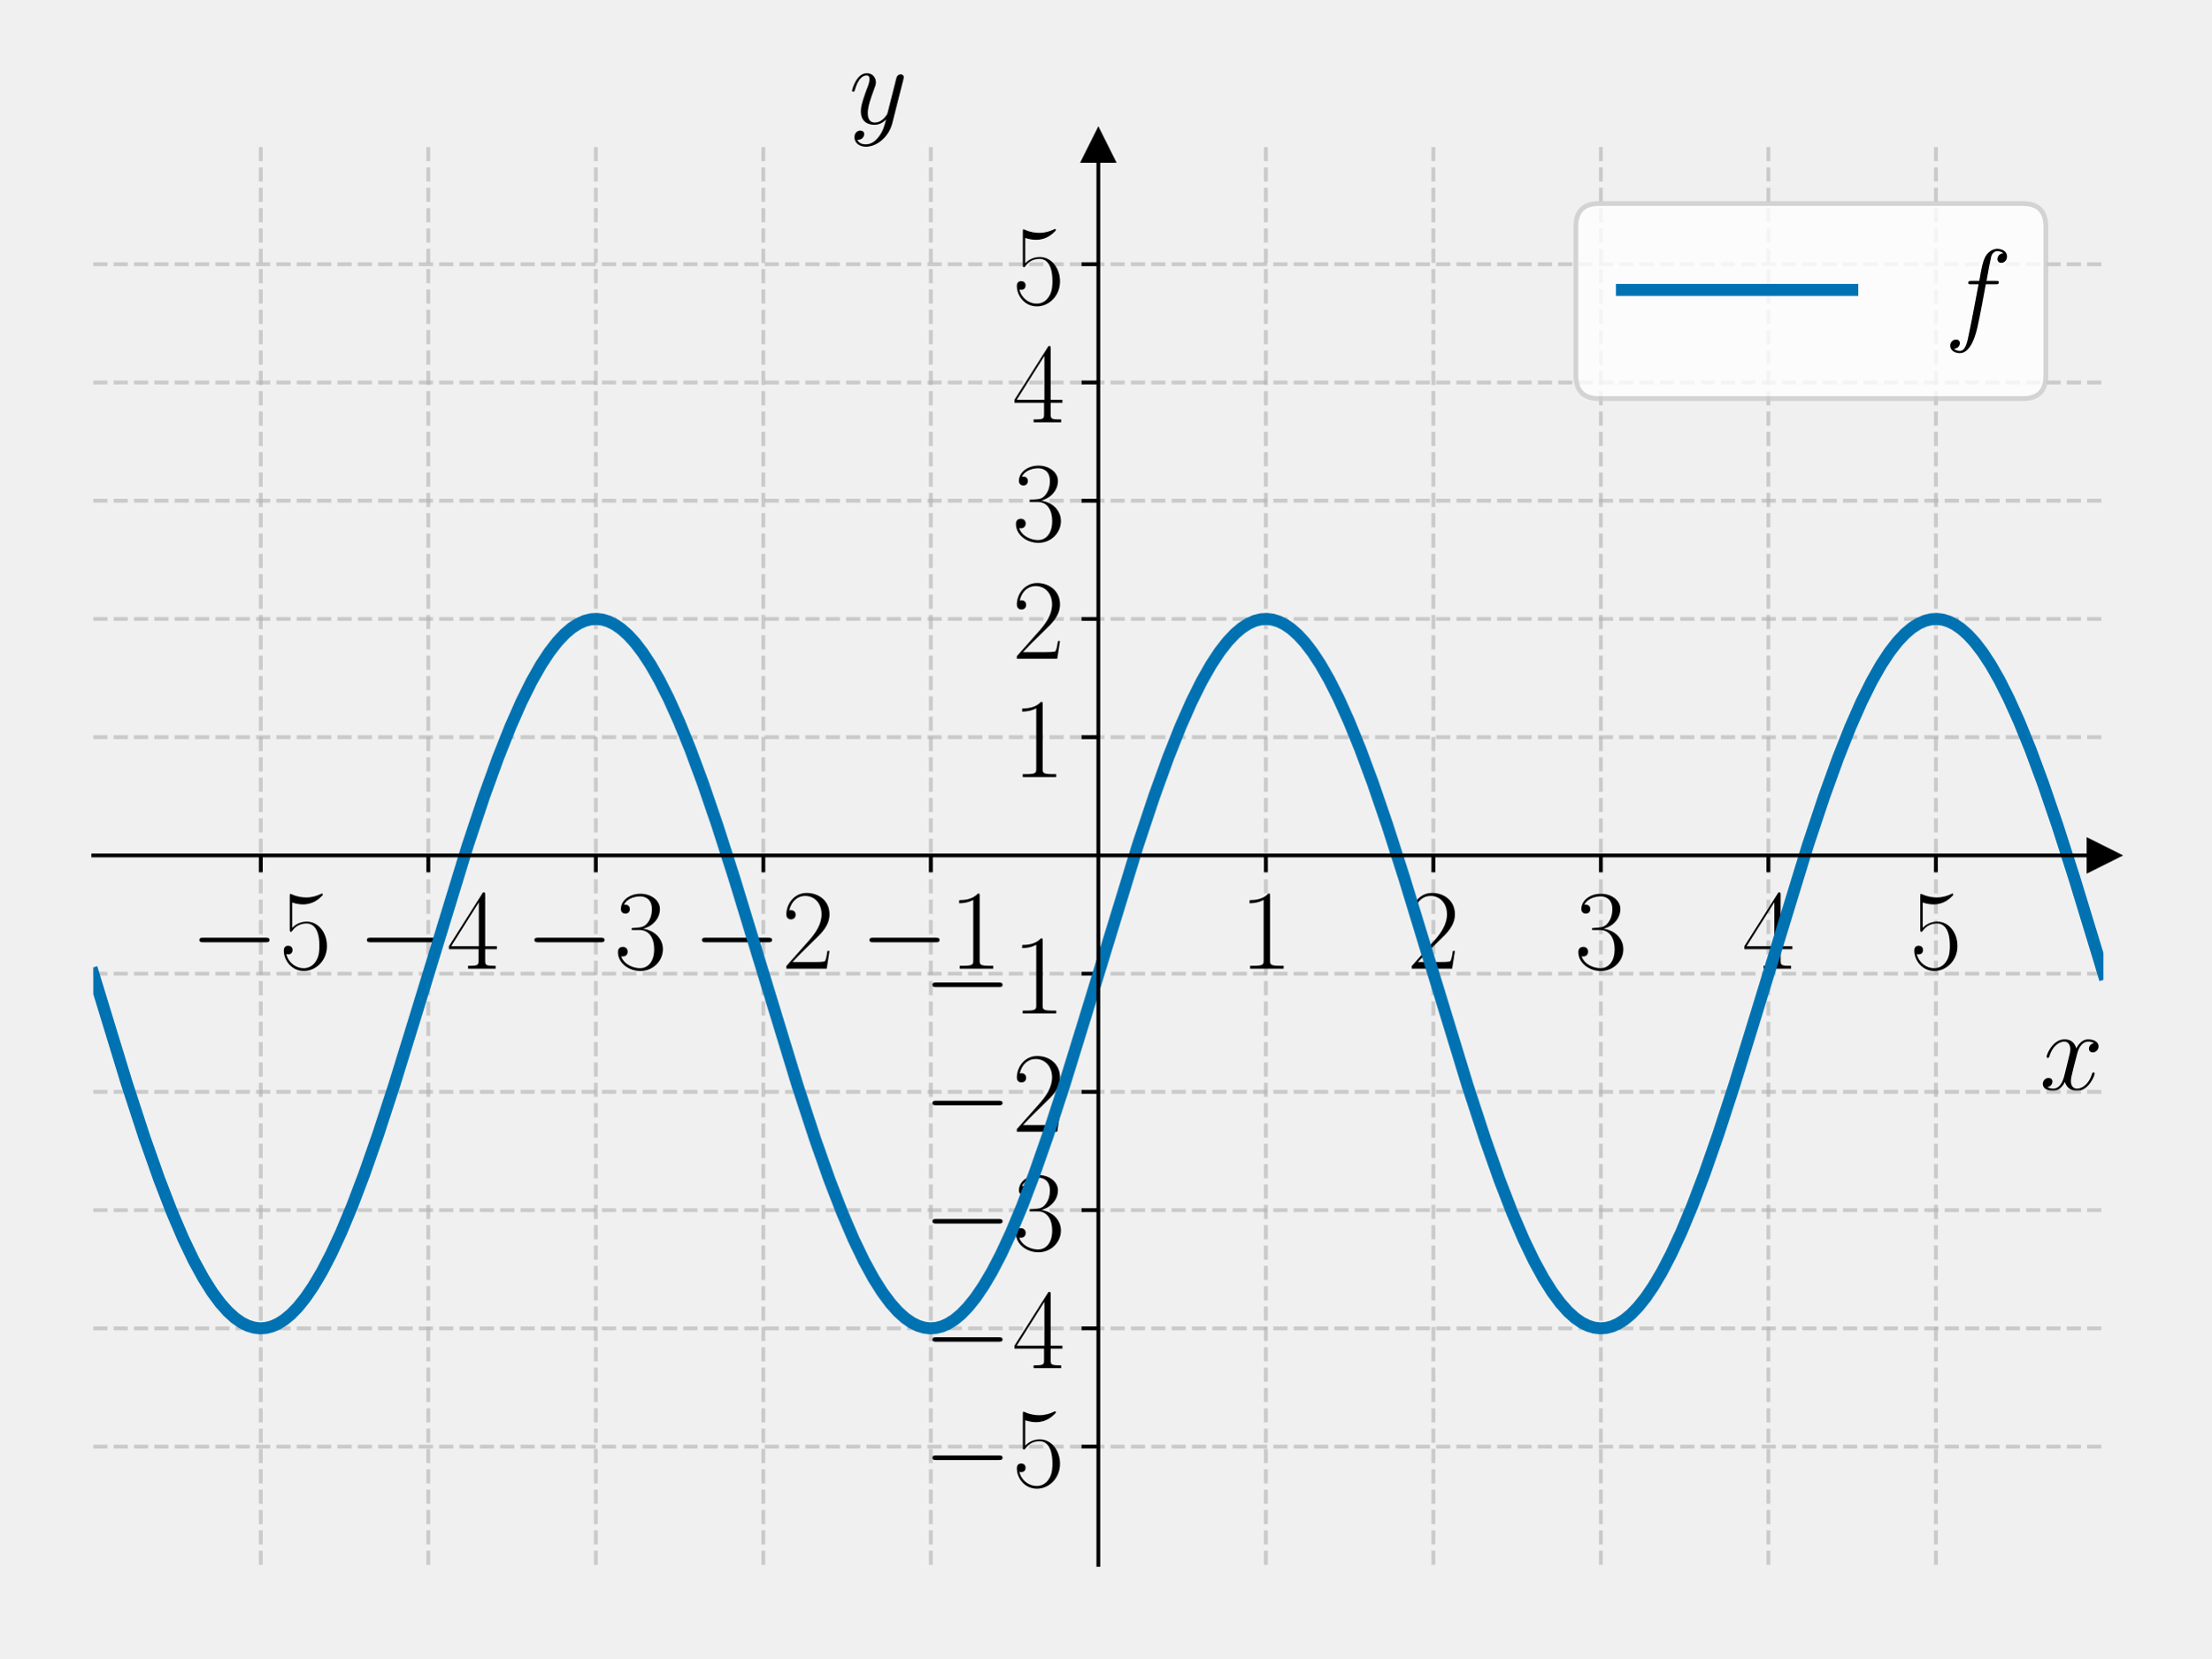
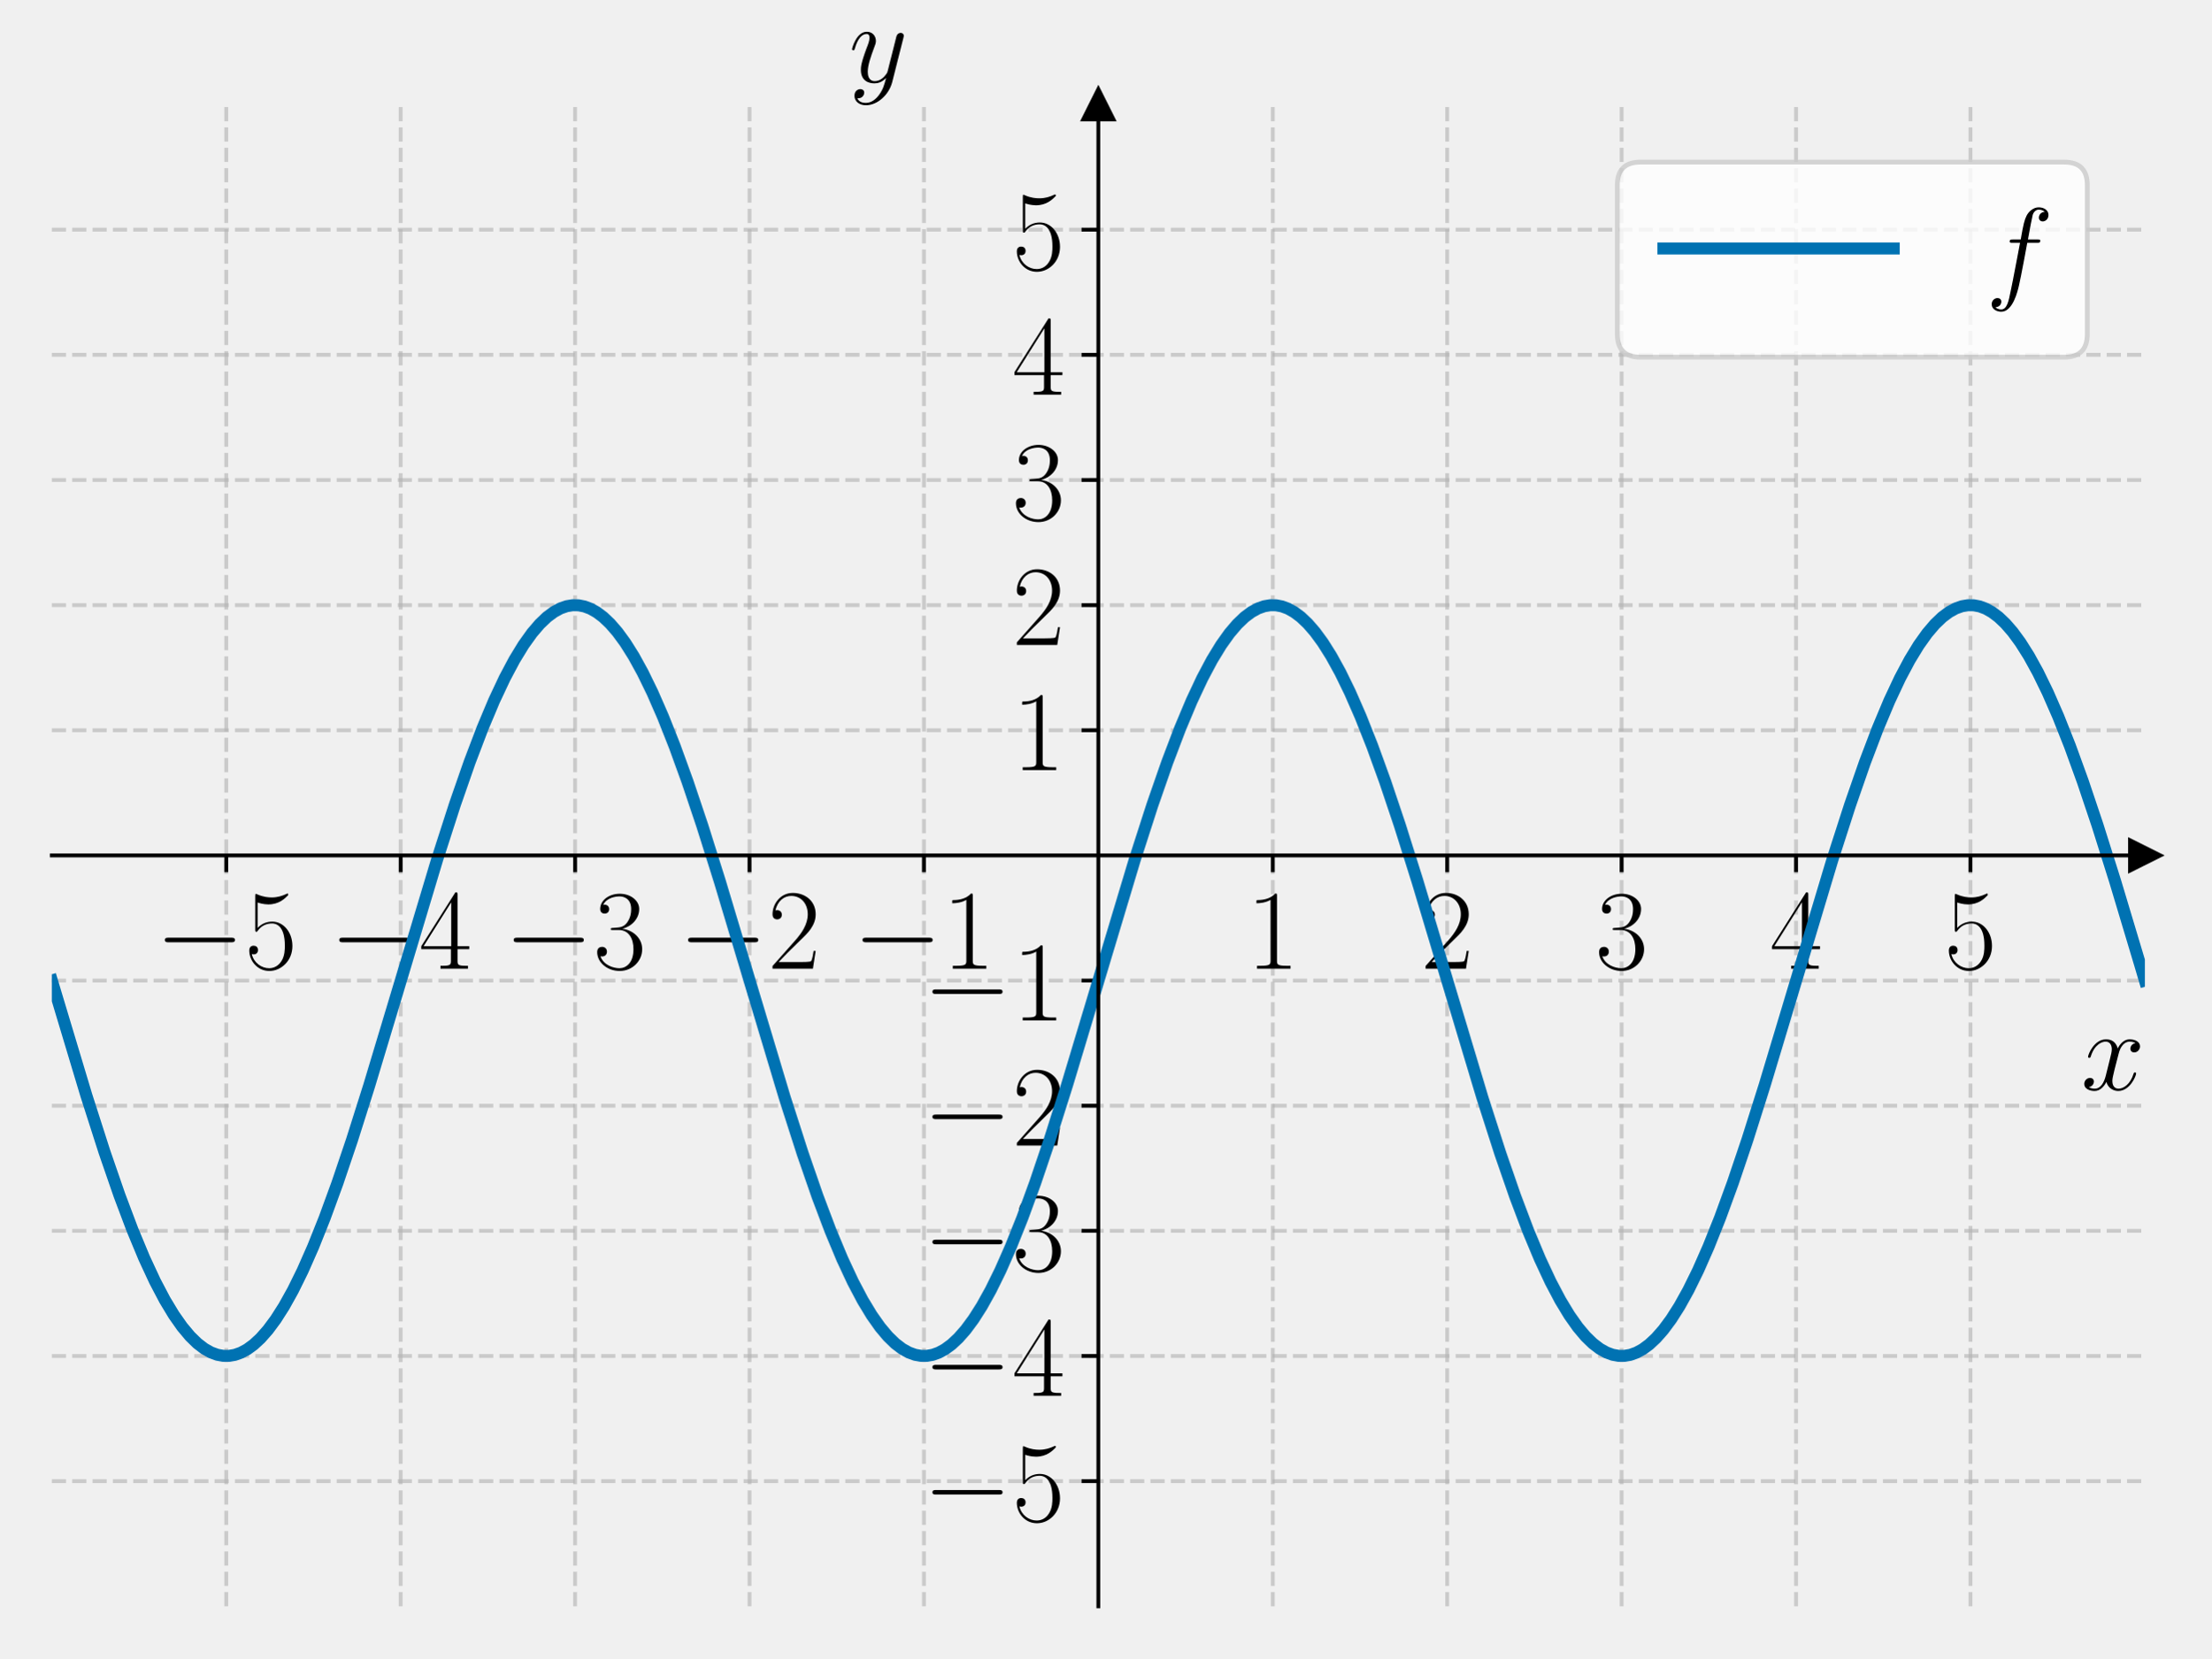
<svg xmlns="http://www.w3.org/2000/svg" xmlns:xlink="http://www.w3.org/1999/xlink" width="460.8pt" height="345.6pt" viewBox="0 0 460.8 345.6" version="1.1">
  <defs>
    <style type="text/css">*{stroke-linejoin: round; stroke-linecap: butt}</style>
  </defs>
  <g id="figure_1">
    <g id="patch_1">
      <path d="M 0 345.6  L 460.8 345.6  L 460.8 0  L 0 0  L 0 345.6  z " style="fill: none" />
    </g>
    <g id="axes_1">
      <g id="patch_2">
-         <path d="M 19.44 326.16  L 438.36 326.16  L 438.36 30.428  L 19.44 30.428  L 19.44 326.16  z " style="fill: none" />
+         <path d="M 10.8 334.8  L 447 334.8  L 447 21.788  L 10.8 21.788  L 10.8 334.8  z " style="fill: none" />
      </g>
      <g id="matplotlib.axis_1">
        <g id="xtick_1">
          <g id="line2d_1">
-             <path d="M 54.35 326.16  L 54.35 30.428  " clip-path="url(#p6736578914)" style="fill: none; stroke-dasharray: 2.96,1.28; stroke-dashoffset: 0; stroke: #b0b0b0; stroke-opacity: 0.6; stroke-width: 0.8" />
+             <path d="M 47.15 334.8  L 47.15 21.788  " clip-path="url(#p909a41a757)" style="fill: none; stroke-dasharray: 2.96,1.28; stroke-dashoffset: 0; stroke: #b0b0b0; stroke-opacity: 0.6; stroke-width: 0.8" />
          </g>
          <g id="line2d_2">
            <defs>
-               <path id="mc851158e41" d="M 0 0  L 0 3.5  " style="stroke: #000000; stroke-width: 0.8" />
+               <path id="mbe2d466101" d="M 0 0  L 0 3.5  " style="stroke: #000000; stroke-width: 0.8" />
            </defs>
            <g>
-               <use xlink:href="#mc851158e41" x="54.35" y="178.294" style="stroke: #000000; stroke-width: 0.8" />
+               <use xlink:href="#mbe2d466101" x="47.15" y="178.294" style="stroke: #000000; stroke-width: 0.8" />
            </g>
          </g>
          <g id="text_1">
-             <g transform="translate(39.56865 201.8982) scale(0.24 -0.24)">
+             <g transform="translate(32.36865 201.8982) scale(0.24 -0.24)">
              <defs>
                <path id="CMSY10-0" d="M 4218 1472  C 4326 1472 4442 1472 4442 1600  C 4442 1728 4326 1728 4218 1728  L 755 1728  C 646 1728 531 1728 531 1600  C 531 1472 646 1472 755 1472  L 4218 1472  z " transform="scale(0.015625)" />
                <path id="CMR17-35" d="M 730 3692  C 794 3666 1056 3584 1325 3584  C 1920 3584 2246 3911 2432 4100  C 2432 4157 2432 4192 2394 4192  C 2387 4192 2374 4192 2323 4163  C 2099 4058 1837 3973 1517 3973  C 1325 3973 1037 3999 723 4139  C 653 4171 640 4171 634 4171  C 602 4171 595 4164 595 4037  L 595 2203  C 595 2089 595 2057 659 2057  C 691 2057 704 2070 736 2114  C 941 2401 1222 2522 1542 2522  C 1766 2522 2246 2382 2246 1289  C 2246 1085 2246 715 2054 421  C 1894 159 1645 25 1370 25  C 947 25 518 320 403 814  C 429 807 480 795 506 795  C 589 795 749 840 749 1038  C 749 1210 627 1280 506 1280  C 358 1280 262 1190 262 1011  C 262 454 704 -128 1382 -128  C 2042 -128 2669 440 2669 1264  C 2669 2030 2170 2624 1549 2624  C 1222 2624 947 2503 730 2274  L 730 3692  z " transform="scale(0.015625)" />
              </defs>
              <use xlink:href="#CMSY10-0" transform="scale(0.996264)" />
              <use xlink:href="#CMR17-35" transform="translate(77.48747 0) scale(0.996264)" />
            </g>
          </g>
        </g>
        <g id="xtick_2">
          <g id="line2d_3">
-             <path d="M 89.26 326.16  L 89.26 30.428  " clip-path="url(#p6736578914)" style="fill: none; stroke-dasharray: 2.96,1.28; stroke-dashoffset: 0; stroke: #b0b0b0; stroke-opacity: 0.6; stroke-width: 0.8" />
+             <path d="M 83.5 334.8  L 83.5 21.788  " clip-path="url(#p909a41a757)" style="fill: none; stroke-dasharray: 2.96,1.28; stroke-dashoffset: 0; stroke: #b0b0b0; stroke-opacity: 0.6; stroke-width: 0.8" />
          </g>
          <g id="line2d_4">
            <g>
-               <use xlink:href="#mc851158e41" x="89.26" y="178.294" style="stroke: #000000; stroke-width: 0.8" />
+               <use xlink:href="#mbe2d466101" x="83.5" y="178.294" style="stroke: #000000; stroke-width: 0.8" />
            </g>
          </g>
          <g id="text_2">
-             <g transform="translate(74.47865 201.8982) scale(0.24 -0.24)">
+             <g transform="translate(68.71865 201.8982) scale(0.24 -0.24)">
              <defs>
                <path id="CMR17-34" d="M 2150 4122  C 2150 4256 2144 4256 2029 4256  L 128 1254  L 128 1088  L 1779 1088  L 1779 457  C 1779 224 1766 160 1318 160  L 1197 160  L 1197 0  C 1402 0 1747 0 1965 0  C 2182 0 2528 0 2733 0  L 2733 160  L 2611 160  C 2163 160 2150 224 2150 457  L 2150 1088  L 2803 1088  L 2803 1254  L 2150 1254  L 2150 4122  z M 1798 3703  L 1798 1254  L 256 1254  L 1798 3703  z " transform="scale(0.015625)" />
              </defs>
              <use xlink:href="#CMSY10-0" transform="scale(0.996264)" />
              <use xlink:href="#CMR17-34" transform="translate(77.48747 0) scale(0.996264)" />
            </g>
          </g>
        </g>
        <g id="xtick_3">
          <g id="line2d_5">
-             <path d="M 124.17 326.16  L 124.17 30.428  " clip-path="url(#p6736578914)" style="fill: none; stroke-dasharray: 2.96,1.28; stroke-dashoffset: 0; stroke: #b0b0b0; stroke-opacity: 0.6; stroke-width: 0.8" />
+             <path d="M 119.85 334.8  L 119.85 21.788  " clip-path="url(#p909a41a757)" style="fill: none; stroke-dasharray: 2.96,1.28; stroke-dashoffset: 0; stroke: #b0b0b0; stroke-opacity: 0.6; stroke-width: 0.8" />
          </g>
          <g id="line2d_6">
            <g>
-               <use xlink:href="#mc851158e41" x="124.17" y="178.294" style="stroke: #000000; stroke-width: 0.8" />
+               <use xlink:href="#mbe2d466101" x="119.85" y="178.294" style="stroke: #000000; stroke-width: 0.8" />
            </g>
          </g>
          <g id="text_3">
-             <g transform="translate(109.3886 201.8982) scale(0.24 -0.24)">
+             <g transform="translate(105.0686 201.8982) scale(0.24 -0.24)">
              <defs>
                <path id="CMR17-33" d="M 1414 2157  C 1984 2157 2234 1662 2234 1090  C 2234 320 1824 25 1453 25  C 1114 25 563 194 390 693  C 422 680 454 680 486 680  C 640 680 755 782 755 948  C 755 1133 614 1216 486 1216  C 378 1216 211 1165 211 926  C 211 335 787 -128 1466 -128  C 2176 -128 2720 430 2720 1085  C 2720 1707 2208 2157 1600 2227  C 2086 2328 2554 2756 2554 3329  C 2554 3820 2048 4179 1472 4179  C 890 4179 378 3829 378 3329  C 378 3110 544 3072 627 3072  C 762 3072 877 3155 877 3321  C 877 3486 762 3569 627 3569  C 602 3569 570 3569 544 3557  C 730 3959 1235 4032 1459 4032  C 1683 4032 2106 3925 2106 3320  C 2106 3143 2080 2828 1862 2550  C 1670 2304 1453 2304 1242 2284  C 1210 2284 1062 2269 1037 2269  C 992 2263 966 2257 966 2208  C 966 2163 973 2157 1101 2157  L 1414 2157  z " transform="scale(0.015625)" />
              </defs>
              <use xlink:href="#CMSY10-0" transform="scale(0.996264)" />
              <use xlink:href="#CMR17-33" transform="translate(77.48747 0) scale(0.996264)" />
            </g>
          </g>
        </g>
        <g id="xtick_4">
          <g id="line2d_7">
-             <path d="M 159.08 326.16  L 159.08 30.428  " clip-path="url(#p6736578914)" style="fill: none; stroke-dasharray: 2.96,1.28; stroke-dashoffset: 0; stroke: #b0b0b0; stroke-opacity: 0.6; stroke-width: 0.8" />
+             <path d="M 156.2 334.8  L 156.2 21.788  " clip-path="url(#p909a41a757)" style="fill: none; stroke-dasharray: 2.96,1.28; stroke-dashoffset: 0; stroke: #b0b0b0; stroke-opacity: 0.6; stroke-width: 0.8" />
          </g>
          <g id="line2d_8">
            <g>
-               <use xlink:href="#mc851158e41" x="159.08" y="178.294" style="stroke: #000000; stroke-width: 0.8" />
+               <use xlink:href="#mbe2d466101" x="156.2" y="178.294" style="stroke: #000000; stroke-width: 0.8" />
            </g>
          </g>
          <g id="text_4">
-             <g transform="translate(144.2986 201.8982) scale(0.24 -0.24)">
+             <g transform="translate(141.4186 201.8982) scale(0.24 -0.24)">
              <defs>
                <path id="CMR17-32" d="M 2669 989  L 2554 989  C 2490 536 2438 459 2413 420  C 2381 369 1920 369 1830 369  L 602 369  C 832 619 1280 1072 1824 1597  C 2214 1967 2669 2402 2669 3035  C 2669 3790 2067 4224 1395 4224  C 691 4224 262 3604 262 3030  C 262 2780 448 2748 525 2748  C 589 2748 781 2787 781 3010  C 781 3207 614 3264 525 3264  C 486 3264 448 3258 422 3245  C 544 3790 915 4058 1306 4058  C 1862 4058 2227 3617 2227 3035  C 2227 2479 1901 2000 1536 1584  L 262 146  L 262 0  L 2515 0  L 2669 989  z " transform="scale(0.015625)" />
              </defs>
              <use xlink:href="#CMSY10-0" transform="scale(0.996264)" />
              <use xlink:href="#CMR17-32" transform="translate(77.48747 0) scale(0.996264)" />
            </g>
          </g>
        </g>
        <g id="xtick_5">
          <g id="line2d_9">
-             <path d="M 193.99 326.16  L 193.99 30.428  " clip-path="url(#p6736578914)" style="fill: none; stroke-dasharray: 2.96,1.28; stroke-dashoffset: 0; stroke: #b0b0b0; stroke-opacity: 0.6; stroke-width: 0.8" />
+             <path d="M 192.55 334.8  L 192.55 21.788  " clip-path="url(#p909a41a757)" style="fill: none; stroke-dasharray: 2.96,1.28; stroke-dashoffset: 0; stroke: #b0b0b0; stroke-opacity: 0.6; stroke-width: 0.8" />
          </g>
          <g id="line2d_10">
            <g>
-               <use xlink:href="#mc851158e41" x="193.99" y="178.294" style="stroke: #000000; stroke-width: 0.8" />
+               <use xlink:href="#mbe2d466101" x="192.55" y="178.294" style="stroke: #000000; stroke-width: 0.8" />
            </g>
          </g>
          <g id="text_5">
-             <g transform="translate(179.2086 201.8982) scale(0.24 -0.24)">
+             <g transform="translate(177.7686 201.8982) scale(0.24 -0.24)">
              <defs>
                <path id="CMR17-31" d="M 1702 4058  C 1702 4192 1696 4192 1606 4192  C 1357 3916 979 3827 621 3827  C 602 3827 570 3827 563 3808  C 557 3795 557 3782 557 3648  C 755 3648 1088 3686 1344 3839  L 1344 461  C 1344 236 1331 160 781 160  L 589 160  L 589 0  C 896 0 1216 0 1523 0  C 1830 0 2150 0 2458 0  L 2458 160  L 2266 160  C 1715 160 1702 230 1702 458  L 1702 4058  z " transform="scale(0.015625)" />
              </defs>
              <use xlink:href="#CMSY10-0" transform="scale(0.996264)" />
              <use xlink:href="#CMR17-31" transform="translate(77.48747 0) scale(0.996264)" />
            </g>
          </g>
        </g>
        <g id="xtick_6">
          <g id="line2d_11">
-             <path d="M 263.81 326.16  L 263.81 30.428  " clip-path="url(#p6736578914)" style="fill: none; stroke-dasharray: 2.96,1.28; stroke-dashoffset: 0; stroke: #b0b0b0; stroke-opacity: 0.6; stroke-width: 0.8" />
+             <path d="M 265.25 334.8  L 265.25 21.788  " clip-path="url(#p909a41a757)" style="fill: none; stroke-dasharray: 2.96,1.28; stroke-dashoffset: 0; stroke: #b0b0b0; stroke-opacity: 0.6; stroke-width: 0.8" />
          </g>
          <g id="line2d_12">
            <g>
-               <use xlink:href="#mc851158e41" x="263.81" y="178.294" style="stroke: #000000; stroke-width: 0.8" />
+               <use xlink:href="#mbe2d466101" x="265.25" y="178.294" style="stroke: #000000; stroke-width: 0.8" />
            </g>
          </g>
          <g id="text_6">
-             <g transform="translate(258.3271 201.8982) scale(0.24 -0.24)">
+             <g transform="translate(259.7671 201.8982) scale(0.24 -0.24)">
              <use xlink:href="#CMR17-31" transform="scale(0.996264)" />
            </g>
          </g>
        </g>
        <g id="xtick_7">
          <g id="line2d_13">
-             <path d="M 298.72 326.16  L 298.72 30.428  " clip-path="url(#p6736578914)" style="fill: none; stroke-dasharray: 2.96,1.28; stroke-dashoffset: 0; stroke: #b0b0b0; stroke-opacity: 0.6; stroke-width: 0.8" />
+             <path d="M 301.6 334.8  L 301.6 21.788  " clip-path="url(#p909a41a757)" style="fill: none; stroke-dasharray: 2.96,1.28; stroke-dashoffset: 0; stroke: #b0b0b0; stroke-opacity: 0.6; stroke-width: 0.8" />
          </g>
          <g id="line2d_14">
            <g>
-               <use xlink:href="#mc851158e41" x="298.72" y="178.294" style="stroke: #000000; stroke-width: 0.8" />
+               <use xlink:href="#mbe2d466101" x="301.6" y="178.294" style="stroke: #000000; stroke-width: 0.8" />
            </g>
          </g>
          <g id="text_7">
-             <g transform="translate(293.2371 201.8982) scale(0.24 -0.24)">
+             <g transform="translate(296.1171 201.8982) scale(0.24 -0.24)">
              <use xlink:href="#CMR17-32" transform="scale(0.996264)" />
            </g>
          </g>
        </g>
        <g id="xtick_8">
          <g id="line2d_15">
-             <path d="M 333.63 326.16  L 333.63 30.428  " clip-path="url(#p6736578914)" style="fill: none; stroke-dasharray: 2.96,1.28; stroke-dashoffset: 0; stroke: #b0b0b0; stroke-opacity: 0.6; stroke-width: 0.8" />
+             <path d="M 337.95 334.8  L 337.95 21.788  " clip-path="url(#p909a41a757)" style="fill: none; stroke-dasharray: 2.96,1.28; stroke-dashoffset: 0; stroke: #b0b0b0; stroke-opacity: 0.6; stroke-width: 0.8" />
          </g>
          <g id="line2d_16">
            <g>
-               <use xlink:href="#mc851158e41" x="333.63" y="178.294" style="stroke: #000000; stroke-width: 0.8" />
+               <use xlink:href="#mbe2d466101" x="337.95" y="178.294" style="stroke: #000000; stroke-width: 0.8" />
            </g>
          </g>
          <g id="text_8">
-             <g transform="translate(328.1471 201.8982) scale(0.24 -0.24)">
+             <g transform="translate(332.4671 201.8982) scale(0.24 -0.24)">
              <use xlink:href="#CMR17-33" transform="scale(0.996264)" />
            </g>
          </g>
        </g>
        <g id="xtick_9">
          <g id="line2d_17">
-             <path d="M 368.54 326.16  L 368.54 30.428  " clip-path="url(#p6736578914)" style="fill: none; stroke-dasharray: 2.96,1.28; stroke-dashoffset: 0; stroke: #b0b0b0; stroke-opacity: 0.6; stroke-width: 0.8" />
+             <path d="M 374.3 334.8  L 374.3 21.788  " clip-path="url(#p909a41a757)" style="fill: none; stroke-dasharray: 2.96,1.28; stroke-dashoffset: 0; stroke: #b0b0b0; stroke-opacity: 0.6; stroke-width: 0.8" />
          </g>
          <g id="line2d_18">
            <g>
-               <use xlink:href="#mc851158e41" x="368.54" y="178.294" style="stroke: #000000; stroke-width: 0.8" />
+               <use xlink:href="#mbe2d466101" x="374.3" y="178.294" style="stroke: #000000; stroke-width: 0.8" />
            </g>
          </g>
          <g id="text_9">
-             <g transform="translate(363.0571 201.8982) scale(0.24 -0.24)">
+             <g transform="translate(368.8171 201.8982) scale(0.24 -0.24)">
              <use xlink:href="#CMR17-34" transform="scale(0.996264)" />
            </g>
          </g>
        </g>
        <g id="xtick_10">
          <g id="line2d_19">
-             <path d="M 403.45 326.16  L 403.45 30.428  " clip-path="url(#p6736578914)" style="fill: none; stroke-dasharray: 2.96,1.28; stroke-dashoffset: 0; stroke: #b0b0b0; stroke-opacity: 0.6; stroke-width: 0.8" />
+             <path d="M 410.65 334.8  L 410.65 21.788  " clip-path="url(#p909a41a757)" style="fill: none; stroke-dasharray: 2.96,1.28; stroke-dashoffset: 0; stroke: #b0b0b0; stroke-opacity: 0.6; stroke-width: 0.8" />
          </g>
          <g id="line2d_20">
            <g>
-               <use xlink:href="#mc851158e41" x="403.45" y="178.294" style="stroke: #000000; stroke-width: 0.8" />
+               <use xlink:href="#mbe2d466101" x="410.65" y="178.294" style="stroke: #000000; stroke-width: 0.8" />
            </g>
          </g>
          <g id="text_10">
-             <g transform="translate(397.9671 201.8982) scale(0.24 -0.24)">
+             <g transform="translate(405.1671 201.8982) scale(0.24 -0.24)">
              <use xlink:href="#CMR17-35" transform="scale(0.996264)" />
            </g>
          </g>
        </g>
        <g id="text_11">
-           <g transform="translate(425.0558 227.1534) scale(0.24 -0.24)">
+           <g transform="translate(433.6958 227.1534) scale(0.24 -0.24)">
            <defs>
              <path id="CMMI12-78" d="M 3034 2606  C 2829 2567 2752 2414 2752 2293  C 2752 2139 2874 2088 2963 2088  C 3155 2088 3290 2254 3290 2427  C 3290 2695 2982 2816 2714 2816  C 2323 2816 2106 2433 2048 2312  C 1901 2816 1504 2816 1389 2816  C 736 2816 390 1980 390 1839  C 390 1814 416 1782 461 1782  C 512 1782 525 1820 538 1846  C 755 2555 1184 2689 1370 2689  C 1658 2689 1715 2420 1715 2267  C 1715 2127 1677 1980 1600 1673  L 1382 798  C 1286 415 1101 64 762 64  C 730 64 570 64 435 147  C 666 192 717 383 717 460  C 717 588 621 664 499 664  C 346 664 179 530 179 326  C 179 57 480 -64 755 -64  C 1062 -64 1280 179 1414 441  C 1517 64 1837 -64 2074 -64  C 2726 -64 3072 773 3072 913  C 3072 945 3046 971 3008 971  C 2950 971 2944 939 2925 888  C 2752 326 2381 64 2093 64  C 1869 64 1747 230 1747 492  C 1747 632 1773 734 1875 1156  L 2099 2024  C 2195 2408 2413 2689 2707 2689  C 2720 2689 2899 2689 3034 2606  z " transform="scale(0.015625)" />
            </defs>
            <use xlink:href="#CMMI12-78" transform="scale(0.996264)" />
          </g>
        </g>
      </g>
      <g id="matplotlib.axis_2">
        <g id="ytick_1">
          <g id="line2d_21">
-             <path d="M 19.44 301.516  L 438.36 301.516  " clip-path="url(#p6736578914)" style="fill: none; stroke-dasharray: 2.96,1.28; stroke-dashoffset: 0; stroke: #b0b0b0; stroke-opacity: 0.6; stroke-width: 0.8" />
+             <path d="M 10.8 308.716  L 447 308.716  " clip-path="url(#p909a41a757)" style="fill: none; stroke-dasharray: 2.96,1.28; stroke-dashoffset: 0; stroke: #b0b0b0; stroke-opacity: 0.6; stroke-width: 0.8" />
          </g>
          <g id="line2d_22">
            <defs>
-               <path id="m077a2523e1" d="M 0 0  L -3.5 0  " style="stroke: #000000; stroke-width: 0.8" />
+               <path id="m497ccfb1e5" d="M 0 0  L -3.5 0  " style="stroke: #000000; stroke-width: 0.8" />
            </defs>
            <g>
-               <use xlink:href="#m077a2523e1" x="228.9" y="301.516" style="stroke: #000000; stroke-width: 0.8" />
+               <use xlink:href="#m497ccfb1e5" x="228.9" y="308.716" style="stroke: #000000; stroke-width: 0.8" />
            </g>
          </g>
          <g id="text_12">
-             <g transform="translate(192.3373 309.8178) scale(0.24 -0.24)">
+             <g transform="translate(192.3373 317.0178) scale(0.24 -0.24)">
              <use xlink:href="#CMSY10-0" transform="scale(0.996264)" />
              <use xlink:href="#CMR17-35" transform="translate(77.48747 0) scale(0.996264)" />
            </g>
          </g>
        </g>
        <g id="ytick_2">
          <g id="line2d_23">
-             <path d="M 19.44 276.871  L 438.36 276.871  " clip-path="url(#p6736578914)" style="fill: none; stroke-dasharray: 2.96,1.28; stroke-dashoffset: 0; stroke: #b0b0b0; stroke-opacity: 0.6; stroke-width: 0.8" />
+             <path d="M 10.8 282.631  L 447 282.631  " clip-path="url(#p909a41a757)" style="fill: none; stroke-dasharray: 2.96,1.28; stroke-dashoffset: 0; stroke: #b0b0b0; stroke-opacity: 0.6; stroke-width: 0.8" />
          </g>
          <g id="line2d_24">
            <g>
-               <use xlink:href="#m077a2523e1" x="228.9" y="276.871" style="stroke: #000000; stroke-width: 0.8" />
+               <use xlink:href="#m497ccfb1e5" x="228.9" y="282.631" style="stroke: #000000; stroke-width: 0.8" />
            </g>
          </g>
          <g id="text_13">
-             <g transform="translate(192.3373 285.1735) scale(0.24 -0.24)">
+             <g transform="translate(192.3373 290.9335) scale(0.24 -0.24)">
              <use xlink:href="#CMSY10-0" transform="scale(0.996264)" />
              <use xlink:href="#CMR17-34" transform="translate(77.48747 0) scale(0.996264)" />
            </g>
          </g>
        </g>
        <g id="ytick_3">
          <g id="line2d_25">
-             <path d="M 19.44 252.227  L 438.36 252.227  " clip-path="url(#p6736578914)" style="fill: none; stroke-dasharray: 2.96,1.28; stroke-dashoffset: 0; stroke: #b0b0b0; stroke-opacity: 0.6; stroke-width: 0.8" />
+             <path d="M 10.8 256.547  L 447 256.547  " clip-path="url(#p909a41a757)" style="fill: none; stroke-dasharray: 2.96,1.28; stroke-dashoffset: 0; stroke: #b0b0b0; stroke-opacity: 0.6; stroke-width: 0.8" />
          </g>
          <g id="line2d_26">
            <g>
-               <use xlink:href="#m077a2523e1" x="228.9" y="252.227" style="stroke: #000000; stroke-width: 0.8" />
+               <use xlink:href="#m497ccfb1e5" x="228.9" y="256.547" style="stroke: #000000; stroke-width: 0.8" />
            </g>
          </g>
          <g id="text_14">
-             <g transform="translate(192.3373 260.5291) scale(0.24 -0.24)">
+             <g transform="translate(192.3373 264.8491) scale(0.24 -0.24)">
              <use xlink:href="#CMSY10-0" transform="scale(0.996264)" />
              <use xlink:href="#CMR17-33" transform="translate(77.48747 0) scale(0.996264)" />
            </g>
          </g>
        </g>
        <g id="ytick_4">
          <g id="line2d_27">
-             <path d="M 19.44 227.583  L 438.36 227.583  " clip-path="url(#p6736578914)" style="fill: none; stroke-dasharray: 2.96,1.28; stroke-dashoffset: 0; stroke: #b0b0b0; stroke-opacity: 0.6; stroke-width: 0.8" />
+             <path d="M 10.8 230.463  L 447 230.463  " clip-path="url(#p909a41a757)" style="fill: none; stroke-dasharray: 2.96,1.28; stroke-dashoffset: 0; stroke: #b0b0b0; stroke-opacity: 0.6; stroke-width: 0.8" />
          </g>
          <g id="line2d_28">
            <g>
-               <use xlink:href="#m077a2523e1" x="228.9" y="227.583" style="stroke: #000000; stroke-width: 0.8" />
+               <use xlink:href="#m497ccfb1e5" x="228.9" y="230.463" style="stroke: #000000; stroke-width: 0.8" />
            </g>
          </g>
          <g id="text_15">
-             <g transform="translate(192.3373 235.8847) scale(0.24 -0.24)">
+             <g transform="translate(192.3373 238.7647) scale(0.24 -0.24)">
              <use xlink:href="#CMSY10-0" transform="scale(0.996264)" />
              <use xlink:href="#CMR17-32" transform="translate(77.48747 0) scale(0.996264)" />
            </g>
          </g>
        </g>
        <g id="ytick_5">
          <g id="line2d_29">
-             <path d="M 19.44 202.938  L 438.36 202.938  " clip-path="url(#p6736578914)" style="fill: none; stroke-dasharray: 2.96,1.28; stroke-dashoffset: 0; stroke: #b0b0b0; stroke-opacity: 0.6; stroke-width: 0.8" />
+             <path d="M 10.8 204.378  L 447 204.378  " clip-path="url(#p909a41a757)" style="fill: none; stroke-dasharray: 2.96,1.28; stroke-dashoffset: 0; stroke: #b0b0b0; stroke-opacity: 0.6; stroke-width: 0.8" />
          </g>
          <g id="line2d_30">
            <g>
-               <use xlink:href="#m077a2523e1" x="228.9" y="202.938" style="stroke: #000000; stroke-width: 0.8" />
+               <use xlink:href="#m497ccfb1e5" x="228.9" y="204.378" style="stroke: #000000; stroke-width: 0.8" />
            </g>
          </g>
          <g id="text_16">
-             <g transform="translate(192.3373 211.2404) scale(0.24 -0.24)">
+             <g transform="translate(192.3373 212.6804) scale(0.24 -0.24)">
              <use xlink:href="#CMSY10-0" transform="scale(0.996264)" />
              <use xlink:href="#CMR17-31" transform="translate(77.48747 0) scale(0.996264)" />
            </g>
          </g>
        </g>
        <g id="ytick_6">
          <g id="line2d_31">
-             <path d="M 19.44 153.649  L 438.36 153.649  " clip-path="url(#p6736578914)" style="fill: none; stroke-dasharray: 2.96,1.28; stroke-dashoffset: 0; stroke: #b0b0b0; stroke-opacity: 0.6; stroke-width: 0.8" />
+             <path d="M 10.8 152.209  L 447 152.209  " clip-path="url(#p909a41a757)" style="fill: none; stroke-dasharray: 2.96,1.28; stroke-dashoffset: 0; stroke: #b0b0b0; stroke-opacity: 0.6; stroke-width: 0.8" />
          </g>
          <g id="line2d_32">
            <g>
-               <use xlink:href="#m077a2523e1" x="228.9" y="153.649" style="stroke: #000000; stroke-width: 0.8" />
+               <use xlink:href="#m497ccfb1e5" x="228.9" y="152.209" style="stroke: #000000; stroke-width: 0.8" />
            </g>
          </g>
          <g id="text_17">
-             <g transform="translate(210.9343 161.9516) scale(0.24 -0.24)">
+             <g transform="translate(210.9343 160.5116) scale(0.24 -0.24)">
              <use xlink:href="#CMR17-31" transform="scale(0.996264)" />
            </g>
          </g>
        </g>
        <g id="ytick_7">
          <g id="line2d_33">
-             <path d="M 19.44 129.005  L 438.36 129.005  " clip-path="url(#p6736578914)" style="fill: none; stroke-dasharray: 2.96,1.28; stroke-dashoffset: 0; stroke: #b0b0b0; stroke-opacity: 0.6; stroke-width: 0.8" />
+             <path d="M 10.8 126.125  L 447 126.125  " clip-path="url(#p909a41a757)" style="fill: none; stroke-dasharray: 2.96,1.28; stroke-dashoffset: 0; stroke: #b0b0b0; stroke-opacity: 0.6; stroke-width: 0.8" />
          </g>
          <g id="line2d_34">
            <g>
-               <use xlink:href="#m077a2523e1" x="228.9" y="129.005" style="stroke: #000000; stroke-width: 0.8" />
+               <use xlink:href="#m497ccfb1e5" x="228.9" y="126.125" style="stroke: #000000; stroke-width: 0.8" />
            </g>
          </g>
          <g id="text_18">
-             <g transform="translate(210.9343 137.3073) scale(0.24 -0.24)">
+             <g transform="translate(210.9343 134.4273) scale(0.24 -0.24)">
              <use xlink:href="#CMR17-32" transform="scale(0.996264)" />
            </g>
          </g>
        </g>
        <g id="ytick_8">
          <g id="line2d_35">
-             <path d="M 19.44 104.361  L 438.36 104.361  " clip-path="url(#p6736578914)" style="fill: none; stroke-dasharray: 2.96,1.28; stroke-dashoffset: 0; stroke: #b0b0b0; stroke-opacity: 0.6; stroke-width: 0.8" />
+             <path d="M 10.8 100.041  L 447 100.041  " clip-path="url(#p909a41a757)" style="fill: none; stroke-dasharray: 2.96,1.28; stroke-dashoffset: 0; stroke: #b0b0b0; stroke-opacity: 0.6; stroke-width: 0.8" />
          </g>
          <g id="line2d_36">
            <g>
-               <use xlink:href="#m077a2523e1" x="228.9" y="104.361" style="stroke: #000000; stroke-width: 0.8" />
+               <use xlink:href="#m497ccfb1e5" x="228.9" y="100.041" style="stroke: #000000; stroke-width: 0.8" />
            </g>
          </g>
          <g id="text_19">
-             <g transform="translate(210.9343 112.6629) scale(0.24 -0.24)">
+             <g transform="translate(210.9343 108.3429) scale(0.24 -0.24)">
              <use xlink:href="#CMR17-33" transform="scale(0.996264)" />
            </g>
          </g>
        </g>
        <g id="ytick_9">
          <g id="line2d_37">
-             <path d="M 19.44 79.716  L 438.36 79.716  " clip-path="url(#p6736578914)" style="fill: none; stroke-dasharray: 2.96,1.28; stroke-dashoffset: 0; stroke: #b0b0b0; stroke-opacity: 0.6; stroke-width: 0.8" />
+             <path d="M 10.8 73.956  L 447 73.956  " clip-path="url(#p909a41a757)" style="fill: none; stroke-dasharray: 2.96,1.28; stroke-dashoffset: 0; stroke: #b0b0b0; stroke-opacity: 0.6; stroke-width: 0.8" />
          </g>
          <g id="line2d_38">
            <g>
-               <use xlink:href="#m077a2523e1" x="228.9" y="79.716" style="stroke: #000000; stroke-width: 0.8" />
+               <use xlink:href="#m497ccfb1e5" x="228.9" y="73.956" style="stroke: #000000; stroke-width: 0.8" />
            </g>
          </g>
          <g id="text_20">
-             <g transform="translate(210.9343 88.01852) scale(0.24 -0.24)">
+             <g transform="translate(210.9343 82.25852) scale(0.24 -0.24)">
              <use xlink:href="#CMR17-34" transform="scale(0.996264)" />
            </g>
          </g>
        </g>
        <g id="ytick_10">
          <g id="line2d_39">
-             <path d="M 19.44 55.072  L 438.36 55.072  " clip-path="url(#p6736578914)" style="fill: none; stroke-dasharray: 2.96,1.28; stroke-dashoffset: 0; stroke: #b0b0b0; stroke-opacity: 0.6; stroke-width: 0.8" />
+             <path d="M 10.8 47.872  L 447 47.872  " clip-path="url(#p909a41a757)" style="fill: none; stroke-dasharray: 2.96,1.28; stroke-dashoffset: 0; stroke: #b0b0b0; stroke-opacity: 0.6; stroke-width: 0.8" />
          </g>
          <g id="line2d_40">
            <g>
-               <use xlink:href="#m077a2523e1" x="228.9" y="55.072" style="stroke: #000000; stroke-width: 0.8" />
+               <use xlink:href="#m497ccfb1e5" x="228.9" y="47.872" style="stroke: #000000; stroke-width: 0.8" />
            </g>
          </g>
          <g id="text_21">
-             <g transform="translate(210.9343 63.37415) scale(0.24 -0.24)">
+             <g transform="translate(210.9343 56.17415) scale(0.24 -0.24)">
              <use xlink:href="#CMR17-35" transform="scale(0.996264)" />
            </g>
          </g>
        </g>
        <g id="text_22">
-           <g transform="translate(176.9219 25.77682) scale(0.24 -0.24)">
+           <g transform="translate(176.9219 17.13682) scale(0.24 -0.24)">
            <defs>
              <path id="CMMI12-79" d="M 1683 -700  C 1510 -939 1261 -1152 947 -1152  C 870 -1152 563 -1152 467 -889  C 486 -895 518 -895 531 -895  C 723 -895 851 -729 851 -582  C 851 -435 730 -384 634 -384  C 531 -384 307 -458 307 -759  C 307 -1071 582 -1286 947 -1286  C 1587 -1286 2234 -700 2413 6  L 3040 2485  C 3046 2517 3059 2556 3059 2594  C 3059 2689 2982 2753 2886 2753  C 2829 2753 2694 2727 2643 2535  L 2170 658  C 2138 543 2138 530 2086 460  C 1958 281 1747 64 1440 64  C 1082 64 1050 415 1050 588  C 1050 952 1222 1443 1395 1903  C 1466 2088 1504 2178 1504 2305  C 1504 2574 1312 2816 998 2816  C 410 2816 173 1890 173 1839  C 173 1814 198 1782 243 1782  C 301 1782 307 1807 333 1897  C 486 2433 730 2689 979 2689  C 1037 2689 1146 2689 1146 2478  C 1146 2312 1075 2127 979 1884  C 666 1047 666 837 666 683  C 666 77 1101 -64 1421 -64  C 1606 -64 1837 -6 2061 230  L 2067 224  C 1971 -147 1907 -392 1683 -700  z " transform="scale(0.015625)" />
            </defs>
            <use xlink:href="#CMMI12-79" transform="scale(0.996264)" />
          </g>
        </g>
      </g>
      <g id="line2d_41">
        <defs>
-           <path id="m6af8077e79" d="M 3 0  L -3 -3  L -3 3  z " style="stroke: #000000; stroke-linejoin: miter" />
+           <path id="m17d2161f6d" d="M 3 0  L -3 -3  L -3 3  z " style="stroke: #000000; stroke-linejoin: miter" />
        </defs>
        <g>
-           <use xlink:href="#m6af8077e79" x="438.36" y="178.294" style="stroke: #000000; stroke-linejoin: miter" />
+           <use xlink:href="#m17d2161f6d" x="447" y="178.294" style="stroke: #000000; stroke-linejoin: miter" />
        </g>
      </g>
      <g id="line2d_42">
        <defs>
-           <path id="meec0365730" d="M 0 -3  L -3 3  L 3 3  z " style="stroke: #000000; stroke-linejoin: miter" />
+           <path id="md25799c2da" d="M 0 -3  L -3 3  L 3 3  z " style="stroke: #000000; stroke-linejoin: miter" />
        </defs>
        <g>
-           <use xlink:href="#meec0365730" x="228.9" y="30.428" style="stroke: #000000; stroke-linejoin: miter" />
+           <use xlink:href="#md25799c2da" x="228.9" y="21.788" style="stroke: #000000; stroke-linejoin: miter" />
        </g>
      </g>
      <g id="line2d_43">
-         <path d="M 19.44 202.938  L 26.446 225.862  L 30.128 237.14  L 33.171 245.766  L 35.831 252.654  L 38.209 258.214  L 40.382 262.744  L 42.377 266.399  L 44.218 269.32  L 45.931 271.63  L 47.516 273.404  L 48.999 274.739  L 50.38 275.695  L 51.71 276.35  L 52.988 276.733  L 54.216 276.87  L 55.443 276.782  L 56.671 276.469  L 57.923 275.918  L 59.228 275.098  L 60.608 273.959  L 62.066 272.46  L 63.626 270.525  L 65.288 268.097  L 67.078 265.075  L 68.995 261.391  L 71.092 256.866  L 73.394 251.35  L 75.925 244.685  L 78.789 236.497  L 82.164 226.144  L 86.613 211.722  L 97.455 176.289  L 100.907 165.941  L 103.797 157.954  L 106.354 151.516  L 108.655 146.301  L 110.777 142.027  L 112.721 138.601  L 114.511 135.879  L 116.173 133.74  L 117.733 132.085  L 119.19 130.853  L 120.571 129.972  L 121.875 129.399  L 123.128 129.086  L 124.355 129.008  L 125.583 129.154  L 126.81 129.526  L 128.089 130.151  L 129.418 131.057  L 130.825 132.295  L 132.308 133.906  L 133.893 135.969  L 135.581 138.538  L 137.396 141.716  L 139.365 145.623  L 141.513 150.397  L 143.866 156.187  L 146.474 163.214  L 149.466 171.942  L 153.045 183.109  L 158.134 199.792  L 166.214 226.266  L 169.871 237.441  L 172.888 245.974  L 175.522 252.78  L 177.9 258.327  L 180.048 262.794  L 182.042 266.442  L 183.883 269.357  L 185.571 271.63  L 187.156 273.404  L 188.639 274.739  L 190.02 275.695  L 191.35 276.35  L 192.628 276.733  L 193.856 276.87  L 195.083 276.782  L 196.311 276.469  L 197.563 275.918  L 198.868 275.098  L 200.248 273.959  L 201.706 272.46  L 203.266 270.525  L 204.928 268.097  L 206.718 265.075  L 208.635 261.391  L 210.732 256.866  L 213.034 251.35  L 215.565 244.685  L 218.429 236.497  L 221.804 226.144  L 226.253 211.722  L 237.095 176.289  L 240.547 165.941  L 243.437 157.954  L 245.994 151.516  L 248.295 146.301  L 250.417 142.027  L 252.361 138.601  L 254.151 135.879  L 255.813 133.74  L 257.373 132.085  L 258.83 130.853  L 260.211 129.972  L 261.515 129.399  L 262.768 129.086  L 263.995 129.008  L 265.223 129.154  L 266.45 129.526  L 267.729 130.151  L 269.058 131.057  L 270.465 132.295  L 271.948 133.906  L 273.533 135.969  L 275.221 138.538  L 277.036 141.716  L 279.005 145.623  L 281.153 150.397  L 283.506 156.187  L 286.114 163.214  L 289.106 171.942  L 292.685 183.109  L 297.774 199.792  L 305.854 226.266  L 309.511 237.441  L 312.528 245.974  L 315.162 252.78  L 317.54 258.327  L 319.688 262.794  L 321.682 266.442  L 323.523 269.357  L 325.211 271.63  L 326.796 273.404  L 328.279 274.739  L 329.66 275.695  L 330.99 276.35  L 332.268 276.733  L 333.496 276.87  L 334.723 276.782  L 335.951 276.469  L 337.203 275.918  L 338.508 275.098  L 339.888 273.959  L 341.346 272.46  L 342.906 270.525  L 344.568 268.097  L 346.358 265.075  L 348.275 261.391  L 350.372 256.866  L 352.674 251.35  L 355.205 244.685  L 358.069 236.497  L 361.444 226.144  L 365.893 211.722  L 376.735 176.289  L 380.187 165.941  L 383.077 157.954  L 385.634 151.516  L 387.935 146.301  L 390.057 142.027  L 392.001 138.601  L 393.791 135.879  L 395.453 133.74  L 397.013 132.085  L 398.47 130.853  L 399.851 129.972  L 401.155 129.399  L 402.408 129.086  L 403.635 129.008  L 404.863 129.154  L 406.09 129.526  L 407.369 130.151  L 408.698 131.057  L 410.105 132.295  L 411.588 133.906  L 413.173 135.969  L 414.861 138.538  L 416.676 141.716  L 418.645 145.623  L 420.793 150.397  L 423.146 156.187  L 425.754 163.214  L 428.746 171.942  L 432.325 183.109  L 437.414 199.792  L 438.36 202.938  L 438.36 202.938  " clip-path="url(#p6736578914)" style="fill: none; stroke: #0072b2; stroke-width: 2.5; stroke-linecap: square" />
+         <path d="M 10.8 204.378  L 17.989 228.298  L 21.77 240.099  L 24.885 249.12  L 27.6 256.329  L 30.05 262.221  L 32.287 267.037  L 34.337 270.939  L 36.227 274.075  L 37.984 276.573  L 39.635 278.541  L 41.153 280.018  L 42.59 281.117  L 43.948 281.884  L 45.253 282.368  L 46.504 282.601  L 47.729 282.607  L 48.954 282.394  L 50.205 281.95  L 51.51 281.247  L 52.868 280.255  L 54.306 278.92  L 55.823 277.199  L 57.447 275.011  L 59.178 272.297  L 61.042 268.95  L 63.065 264.843  L 65.248 259.894  L 67.645 253.896  L 70.307 246.613  L 73.343 237.634  L 76.937 226.275  L 81.889 209.821  L 91.101 179.133  L 94.802 167.66  L 97.864 158.864  L 100.553 151.791  L 102.976 146.022  L 105.186 141.317  L 107.21 137.512  L 109.1 134.418  L 110.857 131.96  L 112.481 130.059  L 113.999 128.613  L 115.437 127.544  L 116.795 126.806  L 118.099 126.349  L 119.351 126.143  L 120.576 126.164  L 121.8 126.403  L 123.052 126.873  L 124.356 127.604  L 125.714 128.624  L 127.152 129.988  L 128.67 131.74  L 130.294 133.96  L 132.051 136.752  L 133.941 140.19  L 135.965 144.344  L 138.175 149.404  L 140.598 155.525  L 143.287 162.943  L 146.349 172.062  L 150.023 183.737  L 155.241 201.138  L 163.522 228.727  L 167.276 240.419  L 170.365 249.341  L 173.08 256.531  L 175.53 262.403  L 177.74 267.145  L 179.79 271.033  L 181.68 274.156  L 183.438 276.642  L 185.062 278.57  L 186.579 280.041  L 188.017 281.135  L 189.375 281.896  L 190.68 282.376  L 191.931 282.603  L 193.156 282.604  L 194.38 282.387  L 195.632 281.938  L 196.936 281.23  L 198.294 280.233  L 199.732 278.893  L 201.25 277.166  L 202.874 274.972  L 204.605 272.252  L 206.468 268.899  L 208.492 264.786  L 210.675 259.831  L 213.071 253.826  L 215.734 246.537  L 218.769 237.552  L 222.39 226.102  L 227.396 209.462  L 236.448 179.304  L 240.149 167.819  L 243.238 158.937  L 245.927 151.857  L 248.35 146.082  L 250.56 141.37  L 252.583 137.558  L 254.473 134.458  L 256.231 131.994  L 257.855 130.087  L 259.372 128.636  L 260.81 127.561  L 262.168 126.818  L 263.473 126.356  L 264.724 126.145  L 265.949 126.161  L 267.174 126.395  L 268.425 126.86  L 269.73 127.587  L 271.088 128.602  L 272.525 129.961  L 274.043 131.706  L 275.667 133.921  L 277.424 136.707  L 279.315 140.139  L 281.338 144.287  L 283.548 149.34  L 285.971 155.455  L 288.66 162.866  L 291.722 171.981  L 295.396 183.65  L 300.615 201.048  L 308.922 228.727  L 312.676 240.419  L 315.765 249.341  L 318.48 256.531  L 320.93 262.403  L 323.14 267.145  L 325.19 271.033  L 327.08 274.156  L 328.838 276.642  L 330.462 278.57  L 331.979 280.041  L 333.417 281.135  L 334.775 281.896  L 336.08 282.376  L 337.331 282.603  L 338.556 282.604  L 339.78 282.387  L 341.032 281.938  L 342.336 281.23  L 343.694 280.233  L 345.132 278.893  L 346.65 277.166  L 348.274 274.972  L 350.005 272.252  L 351.868 268.899  L 353.892 264.786  L 356.075 259.831  L 358.471 253.826  L 361.134 246.537  L 364.169 237.552  L 367.79 226.102  L 372.796 209.462  L 381.848 179.304  L 385.549 167.819  L 388.638 158.937  L 391.327 151.857  L 393.75 146.082  L 395.96 141.37  L 397.983 137.558  L 399.873 134.458  L 401.631 131.994  L 403.255 130.087  L 404.772 128.636  L 406.21 127.561  L 407.568 126.818  L 408.873 126.356  L 410.124 126.145  L 411.349 126.161  L 412.574 126.395  L 413.825 126.86  L 415.13 127.587  L 416.488 128.602  L 417.925 129.961  L 419.443 131.706  L 421.067 133.921  L 422.824 136.707  L 424.715 140.139  L 426.738 144.287  L 428.948 149.34  L 431.371 155.455  L 434.06 162.866  L 437.122 171.981  L 440.796 183.65  L 446.015 201.048  L 447 204.378  L 447 204.378  " clip-path="url(#p909a41a757)" style="fill: none; stroke: #0072b2; stroke-width: 2.5; stroke-linecap: square" />
      </g>
      <g id="patch_3">
-         <path d="M 228.9 326.16  L 228.9 30.428  " style="fill: none; stroke: #000000; stroke-width: 0.8; stroke-linejoin: miter; stroke-linecap: square" />
+         <path d="M 228.9 334.8  L 228.9 21.788  " style="fill: none; stroke: #000000; stroke-width: 0.8; stroke-linejoin: miter; stroke-linecap: square" />
      </g>
      <g id="patch_4">
-         <path d="M 438.36 326.16  L 438.36 30.428  " style="fill: none" />
+         <path d="M 447 334.8  L 447 21.788  " style="fill: none" />
      </g>
      <g id="patch_5">
-         <path d="M 19.44 178.294  L 438.36 178.294  " style="fill: none; stroke: #000000; stroke-width: 0.8; stroke-linejoin: miter; stroke-linecap: square" />
+         <path d="M 10.8 178.294  L 447 178.294  " style="fill: none; stroke: #000000; stroke-width: 0.8; stroke-linejoin: miter; stroke-linecap: square" />
      </g>
      <g id="patch_6">
-         <path d="M 19.44 30.428  L 438.36 30.428  " style="fill: none" />
+         <path d="M 10.8 21.788  L 447 21.788  " style="fill: none" />
      </g>
      <g id="legend_1">
        <g id="patch_7">
-           <path d="M 333.22 83.078  L 421.56 83.078  Q 426.36 83.078 426.36 78.278  L 426.36 47.228  Q 426.36 42.428 421.56 42.428  L 333.22 42.428  Q 328.42 42.428 328.42 47.228  L 328.42 78.278  Q 328.42 83.078 333.22 83.078  z " style="fill: #ffffff; opacity: 0.8; stroke: #cccccc; stroke-linejoin: miter" />
+           <path d="M 341.86 74.438  L 430.2 74.438  Q 435 74.438 435 69.638  L 435 38.588  Q 435 33.788 430.2 33.788  L 341.86 33.788  Q 337.06 33.788 337.06 38.588  L 337.06 69.638  Q 337.06 74.438 341.86 74.438  z " style="fill: #ffffff; opacity: 0.8; stroke: #cccccc; stroke-linejoin: miter" />
        </g>
        <g id="line2d_44">
-           <path d="M 338.02 60.428  L 362.02 60.428  L 386.02 60.428  " style="fill: none; stroke: #0072b2; stroke-width: 2.5; stroke-linecap: square" />
+           <path d="M 346.66 51.788  L 370.66 51.788  L 394.66 51.788  " style="fill: none; stroke: #0072b2; stroke-width: 2.5; stroke-linecap: square" />
        </g>
        <g id="text_23">
-           <g transform="translate(405.22 68.82758) scale(0.24 -0.24)">
+           <g transform="translate(413.86 60.18758) scale(0.24 -0.24)">
            <defs>
              <path id="CMMI12-66" d="M 2854 2566  C 2982 2566 3034 2566 3034 2688  C 3034 2752 2982 2752 2867 2752  L 2349 2752  C 2470 3429 2560 3897 2611 4107  C 2650 4265 2784 4416 2950 4416  C 3085 4416 3219 4358 3283 4298  C 3034 4272 2957 4082 2957 3969  C 2957 3837 3053 3759 3174 3759  C 3302 3759 3494 3870 3494 4119  C 3494 4393 3226 4544 2944 4544  C 2669 4544 2400 4334 2272 4078  C 2157 3848 2093 3611 1946 2752  L 1517 2752  C 1395 2752 1331 2752 1331 2637  C 1331 2566 1370 2566 1498 2566  L 1907 2566  C 1792 1976 1530 542 1382 -137  C 1274 -689 1178 -1152 858 -1152  C 838 -1152 653 -1152 538 -1031  C 864 -1005 864 -726 864 -720  C 864 -593 768 -517 646 -517  C 518 -517 326 -625 326 -867  C 326 -1140 608 -1280 858 -1280  C 1510 -1280 1779 -118 1850 199  C 1965 688 2278 2376 2310 2566  L 2854 2566  z " transform="scale(0.015625)" />
            </defs>
            <use xlink:href="#CMMI12-66" transform="scale(0.996264)" />
          </g>
        </g>
      </g>
    </g>
  </g>
  <defs>
-     <clipPath id="p6736578914">
-       <rect x="19.44" y="30.428" width="418.92" height="295.732" />
+     <clipPath id="p909a41a757">
+       <rect x="10.8" y="21.788" width="436.2" height="313.012" />
    </clipPath>
  </defs>
</svg>
